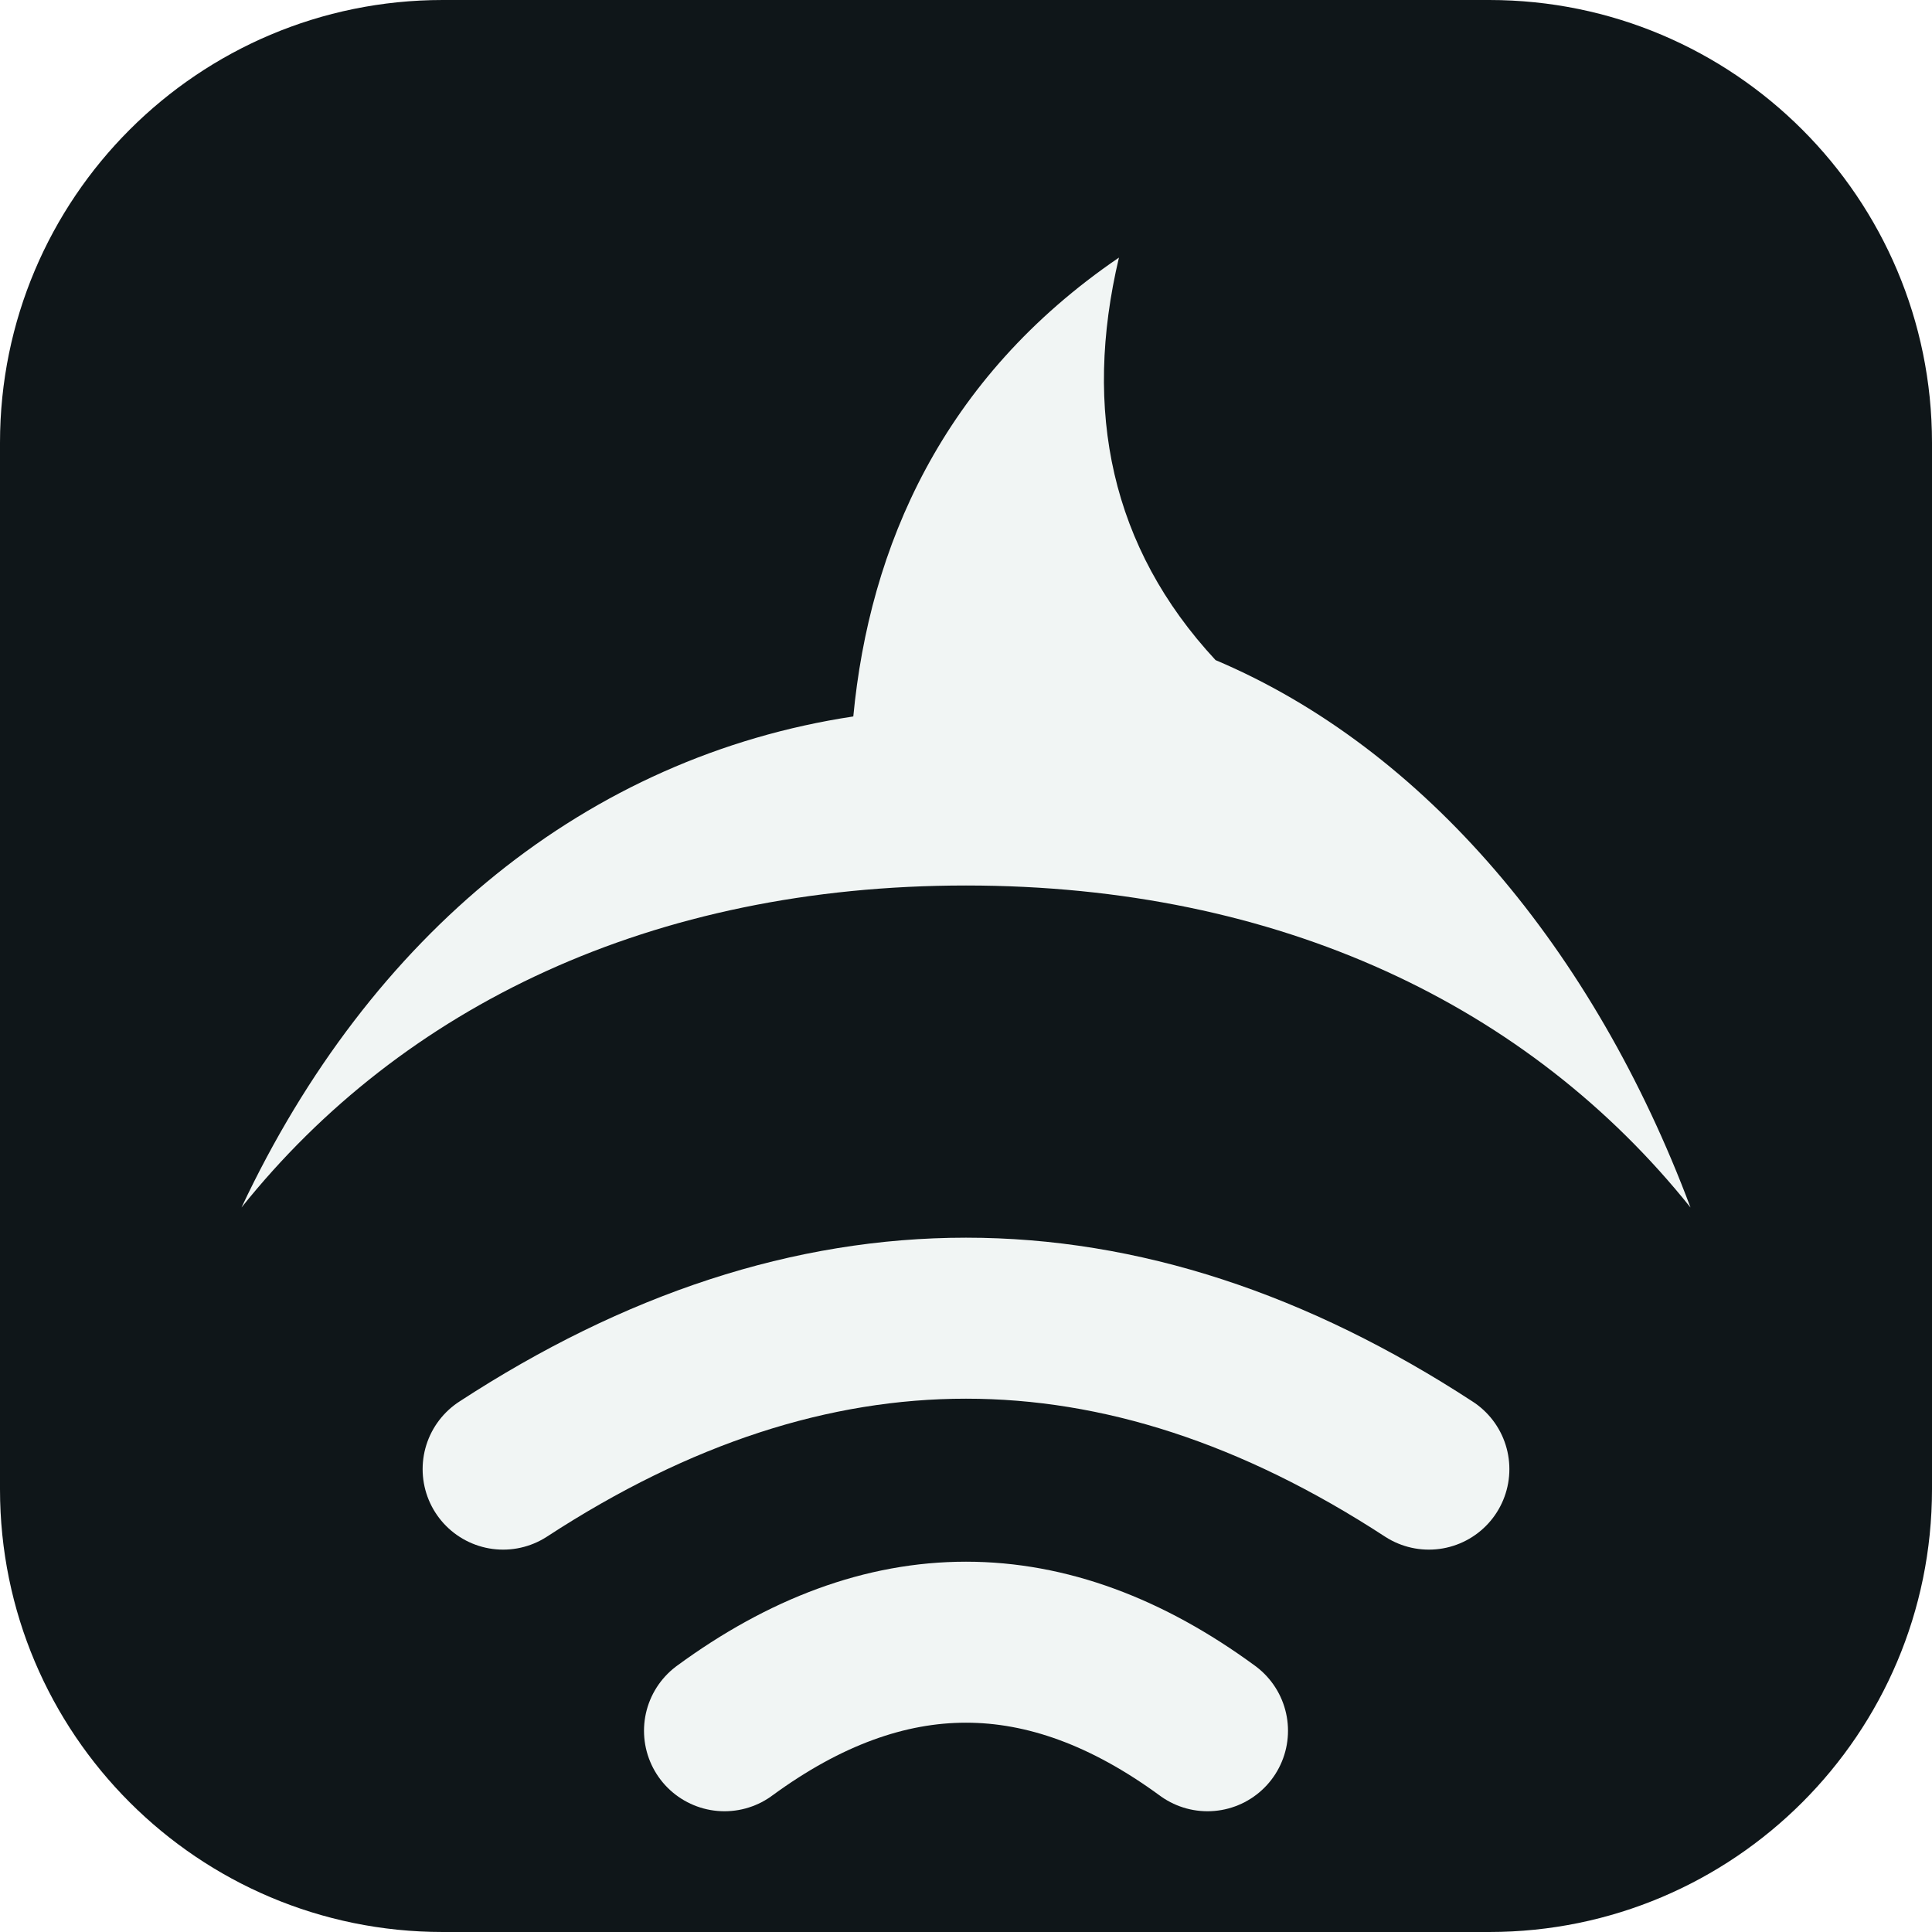
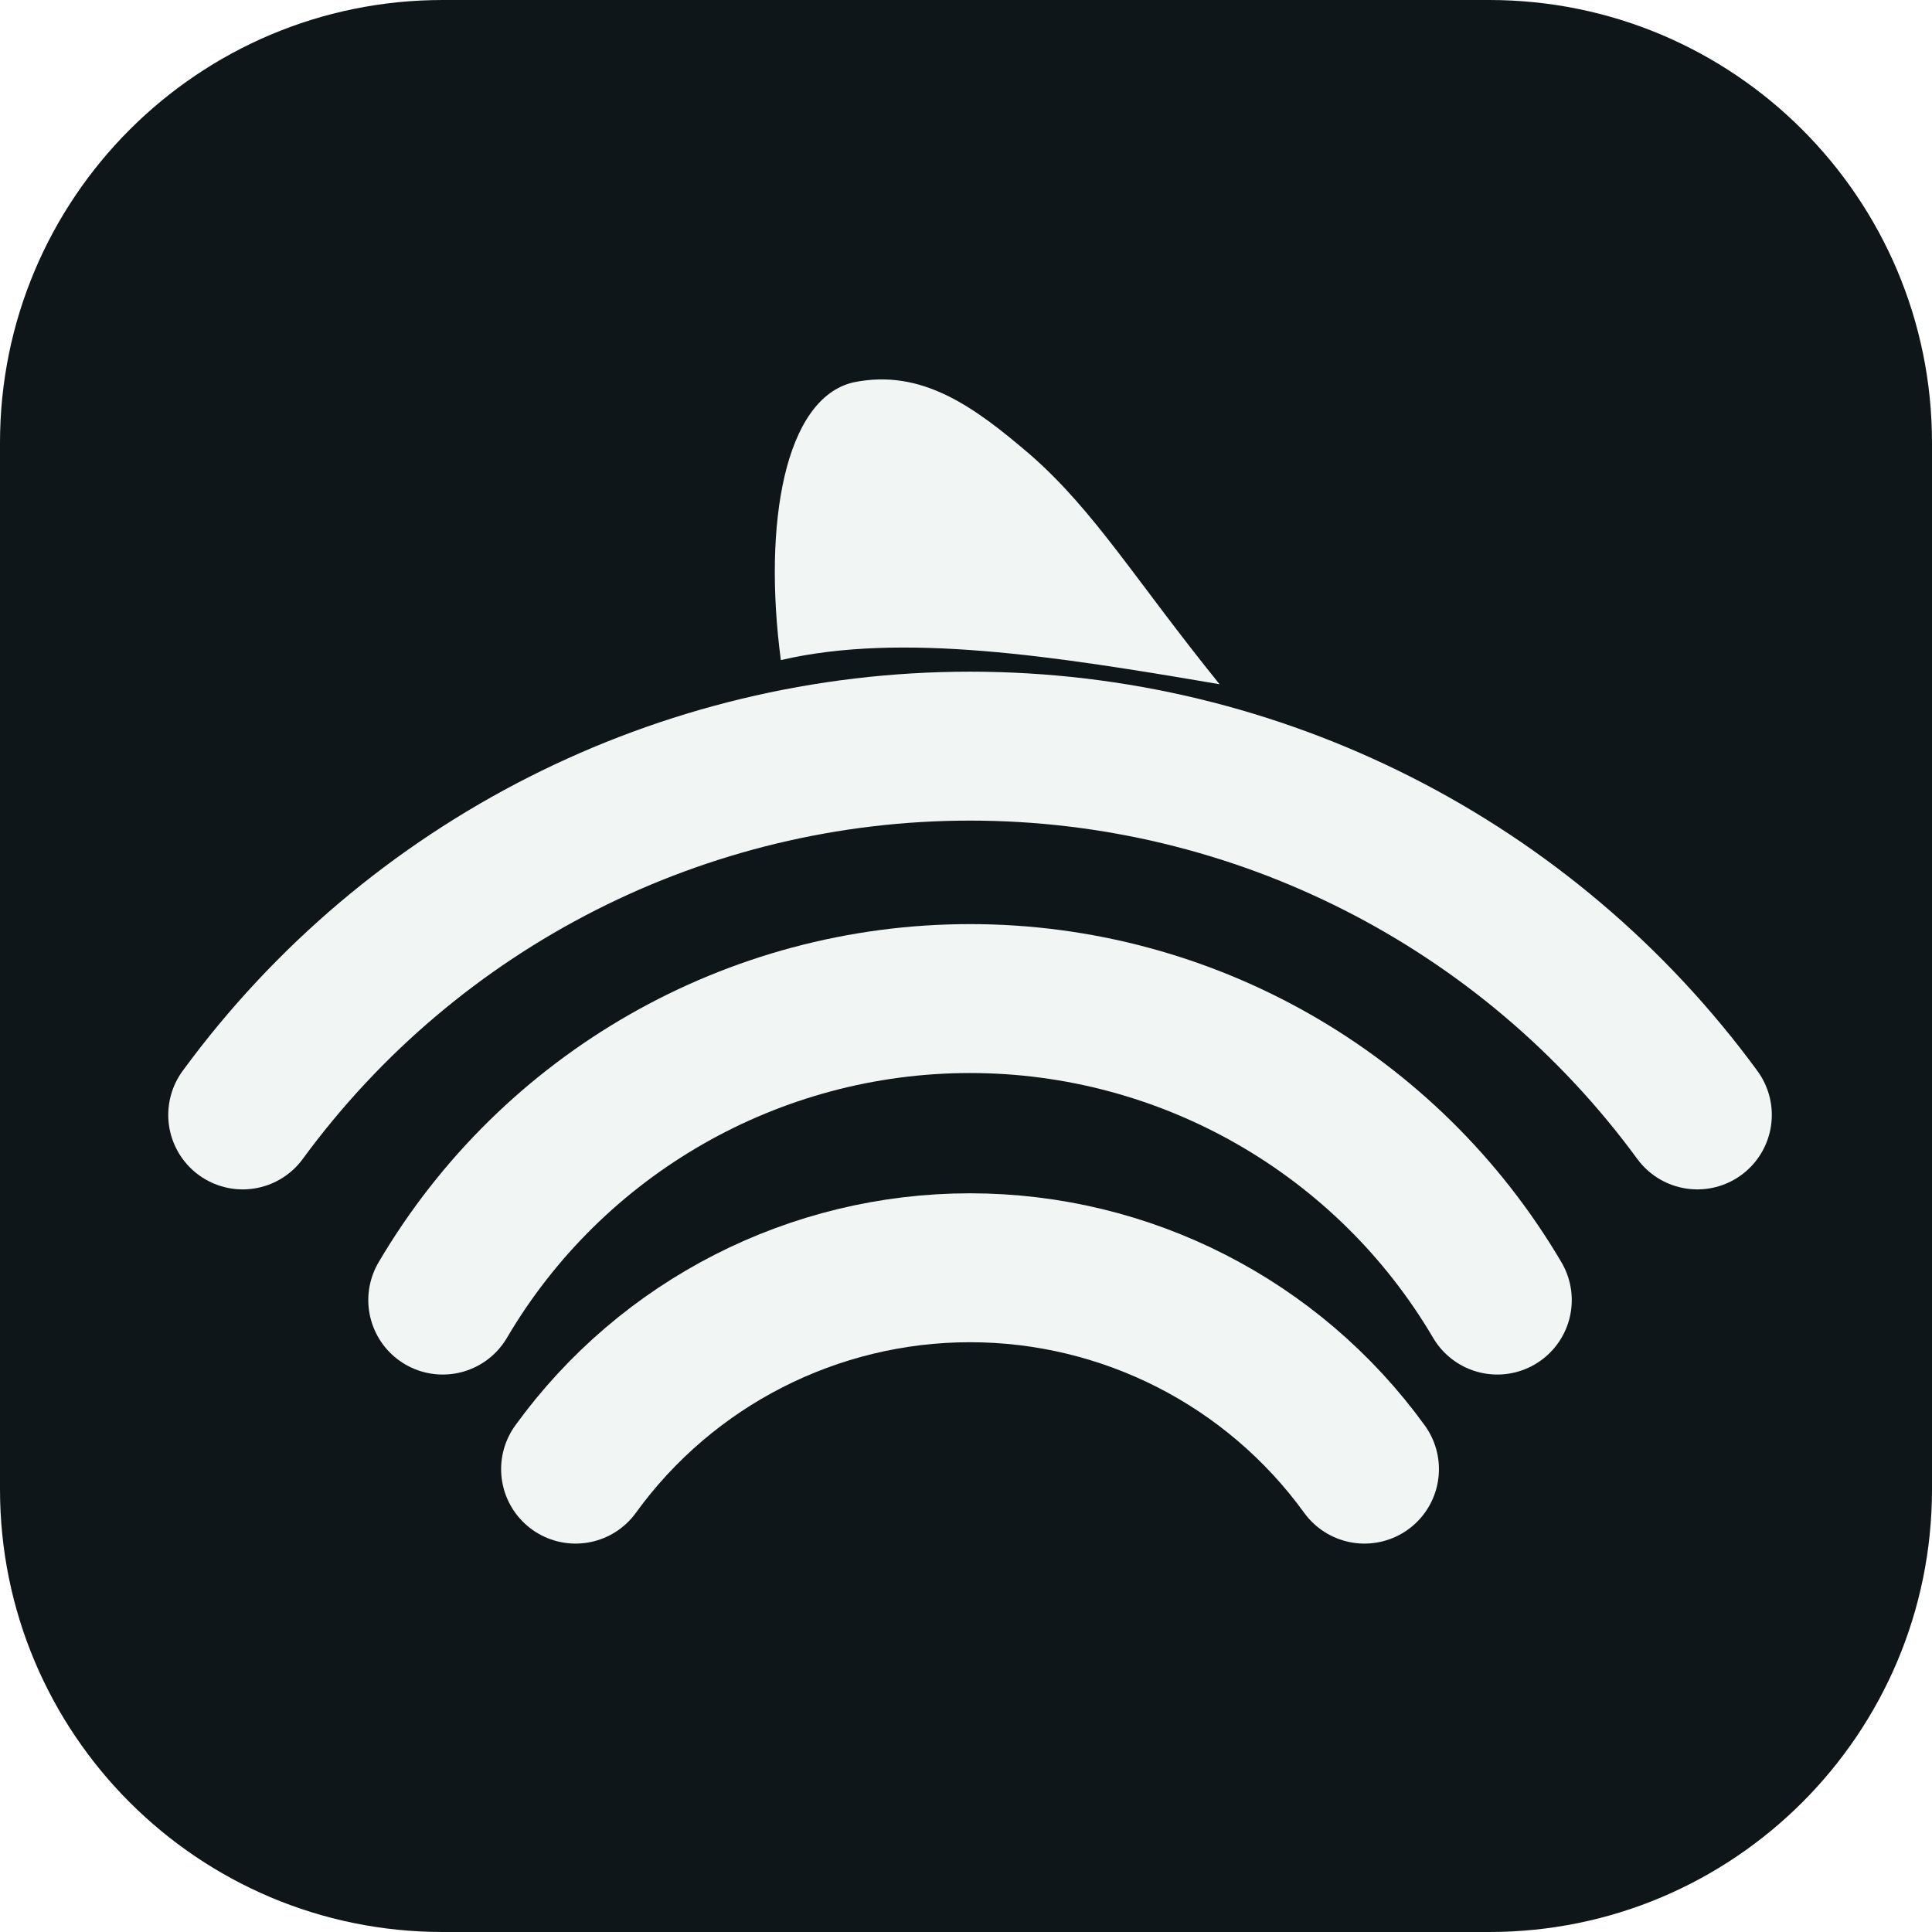
<svg xmlns="http://www.w3.org/2000/svg" width="512" height="512" viewBox="0 0 48 48">
  <rect width="48" height="48" rx="11" fill="#0f1619" />
-   <g fill="none" transform="translate(0,-1)">
-     <path fill="#f1f5f4" d="M6 31 C 9.2 24.2, 14.6 19.8, 21.2 18.8 C 21.6 14.6, 23.4 10.4, 27.8 7.4 C 26.9 11.2, 27.6 14.6, 30.2 17.4 C 35.4 19.6, 39.6 24.6, 42 31 C 38 26, 31.8 23, 24 23 C 16.2 23, 10 26, 6 31 Z" />
-     <g stroke="#f1f5f4" stroke-width="4" stroke-linecap="round">
-       <path d="M12.5 37.5 Q 24 30, 35.5 37.5" />
-       <path d="M18 44 Q 24 39.6, 30 44" />
-     </g>
+   <g stroke="#f1f5f4" stroke-width="3.7" stroke-linecap="round" fill="none">
+     <path d="M6.03 27.7 A 22.4 22.4 0 0 1 42.17 27.7" />
+     <path d="M11 32.3 A 15.2 15.2 0 0 1 37.2 32.3" />
+     <path d="M14.3 36.5 A 12.1 12.1 0 0 1 33.9 36.5" />
  </g>
+   <path fill="#f1f5f4" d="M19.4 16.4 C 18.95 13 19.5 9.9 21.2 9.5 C 22.9 9.15 24.2 10.1 25.6 11.3 C 27.2 12.7 28.2 14.4 30.3 17 C 26.2 16.3 22.4 15.7 19.4 16.4 Z" />
</svg>
